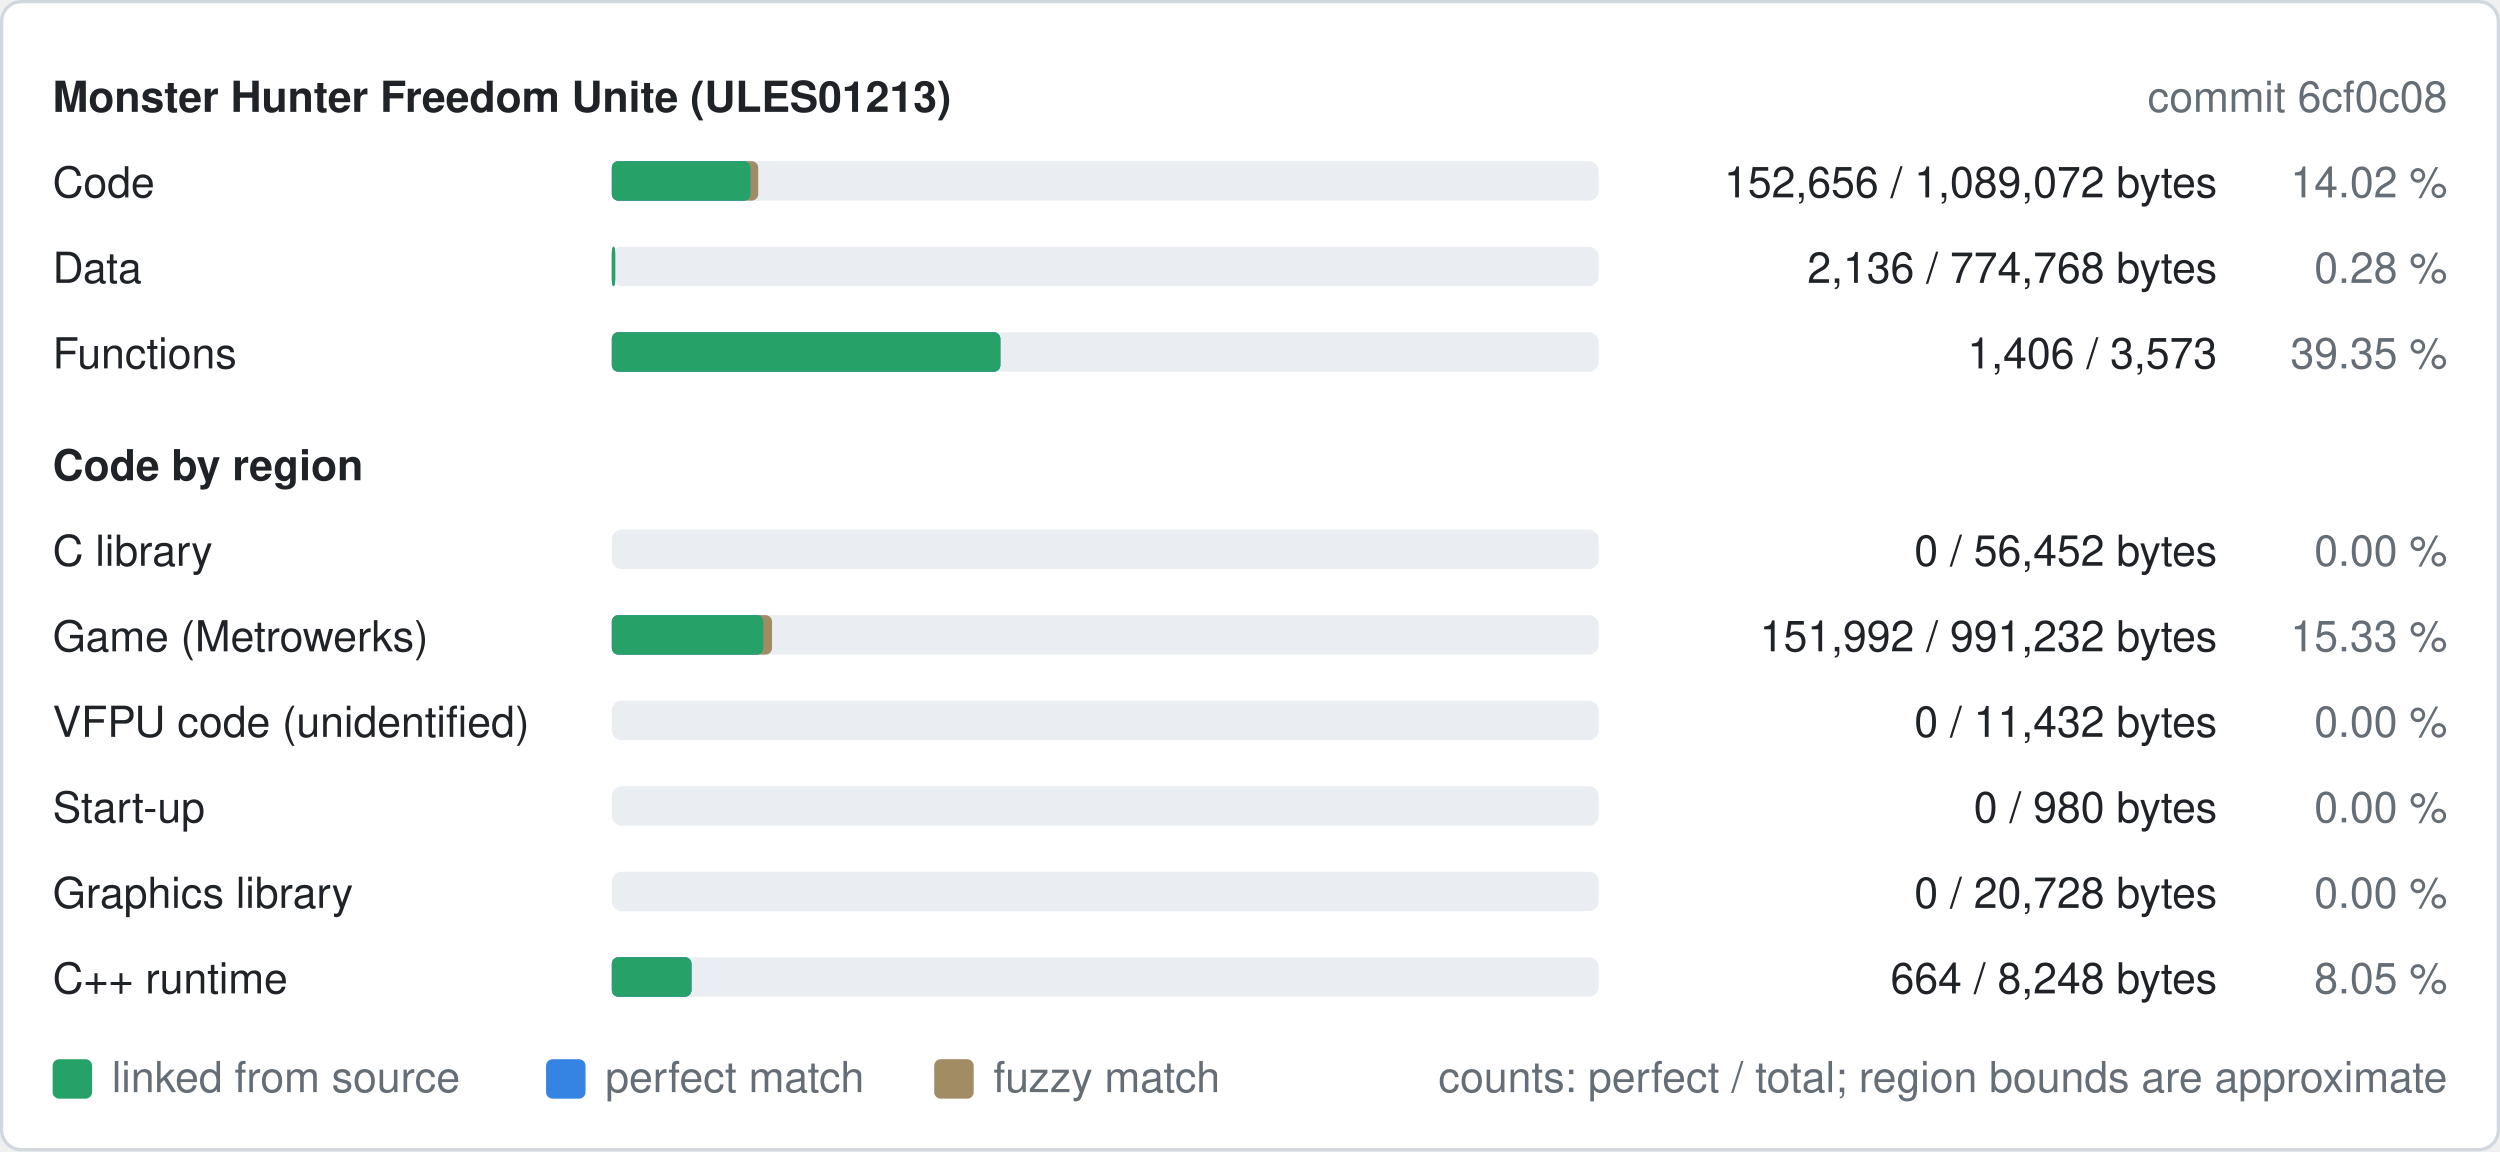
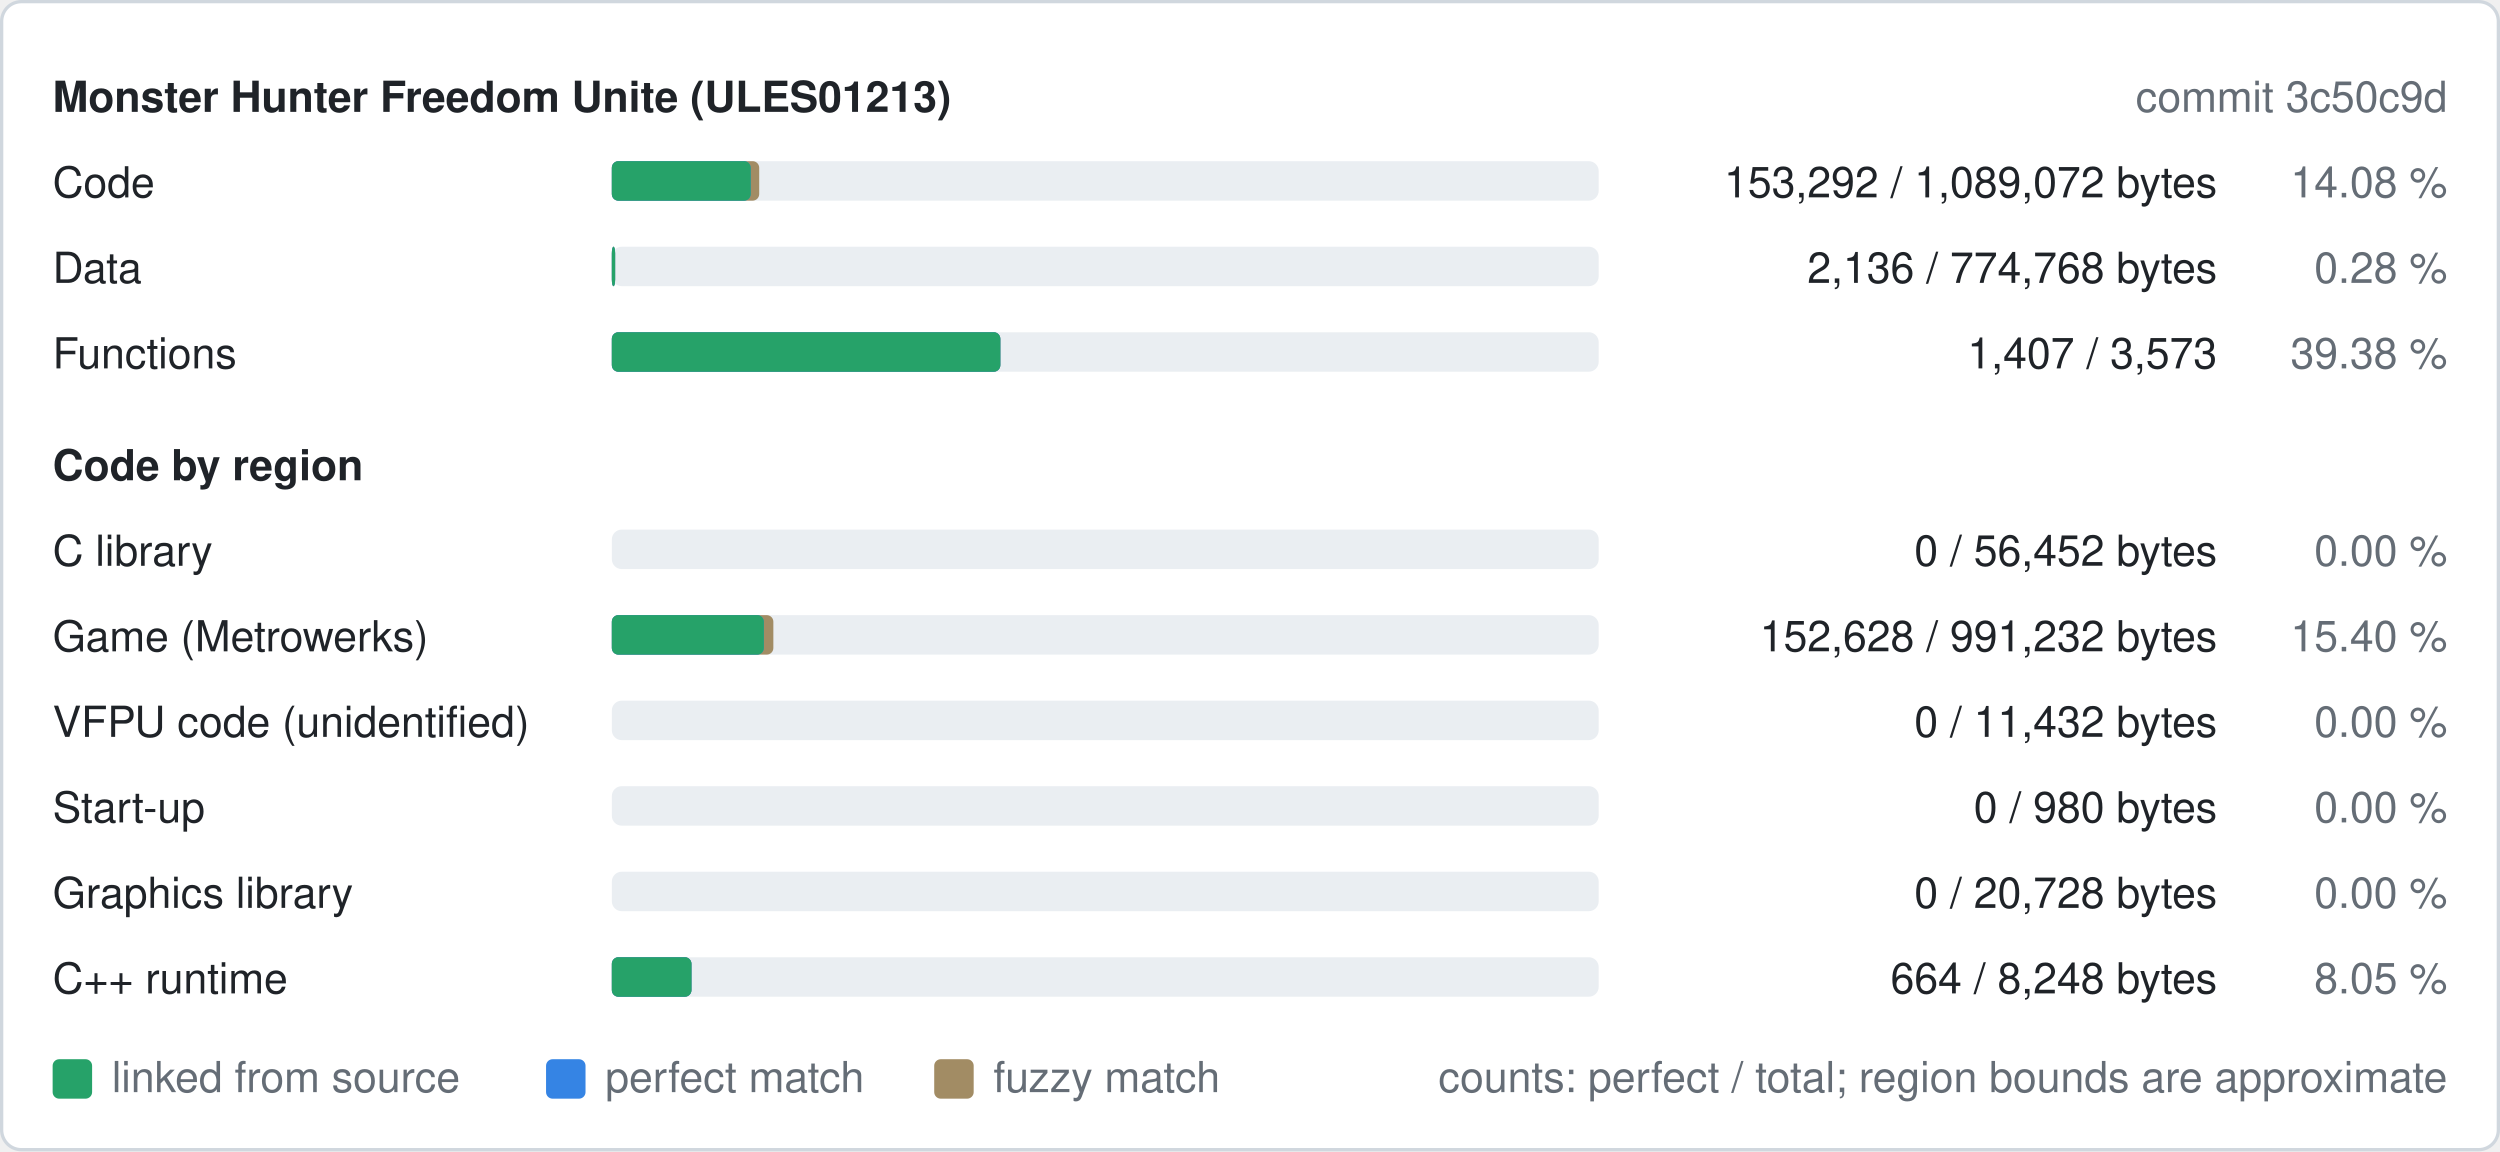
<svg xmlns="http://www.w3.org/2000/svg" width="760" height="350" viewBox="0 0 760 350" role="img" aria-label="Decompilation progress of ULES01213">
  <style>
text{font-family:-apple-system,BlinkMacSystemFont,"Segoe UI",Helvetica,Arial,sans-serif;font-size:13px}
.b{font-weight:600}
.bg{fill:#ffffff;stroke:#d0d7de}.t{fill:#1f2328}.m{fill:#656d76}.track{fill:#eaeef2}.fuzzy{fill:#a28c64}.perfect{fill:#3584e4}.linked{fill:#26a269}
@media (prefers-color-scheme: dark){.bg{fill:#0d1117;stroke:#30363d}.t{fill:#e6edf3}.m{fill:#8d96a0}.track{fill:#21262d}.fuzzy{fill:#a28c64}.perfect{fill:#3584e4}.linked{fill:#2ec27e}}
</style>
  <rect class="bg" x="0.5" y="0.5" width="759" height="349" rx="6" />
  <text class="t b" x="16" y="34">Monster Hunter Freedom Unite (ULES01213)</text>
-   <text class="m" x="744" y="34" text-anchor="end">commit 6cf0c08</text>
+   <text class="m" x="744" y="34" text-anchor="end">commit 3c50c9d</text>
  <text class="t" x="16" y="60">Code</text>
  <rect class="track" x="186" y="49" width="300" height="12" rx="3" />
-   <rect class="fuzzy" x="186" y="49" width="44.5" height="12" rx="2" />
-   <rect class="perfect" x="186" y="49" width="42.1" height="12" rx="2" />
-   <rect class="linked" x="186" y="49" width="42.1" height="12" rx="2" />
-   <text class="t" x="674" y="60" text-anchor="end">152,656 / 1,089,072 bytes</text>
-   <text class="m" x="744" y="60" text-anchor="end">14.02 %</text>
+   <rect class="fuzzy" x="186" y="49" width="44.8" height="12" rx="2" />
+   <rect class="perfect" x="186" y="49" width="42.2" height="12" rx="2" />
+   <rect class="linked" x="186" y="49" width="42.2" height="12" rx="2" />
+   <text class="t" x="674" y="60" text-anchor="end">153,292 / 1,089,072 bytes</text>
+   <text class="m" x="744" y="60" text-anchor="end">14.08 %</text>
  <text class="t" x="16" y="86">Data</text>
  <rect class="track" x="186" y="75" width="300" height="12" rx="3" />
  <rect class="fuzzy" x="186" y="75" width="1.0" height="12" rx="2" />
  <rect class="perfect" x="186" y="75" width="1.0" height="12" rx="2" />
  <rect class="linked" x="186" y="75" width="1.0" height="12" rx="2" />
  <text class="t" x="674" y="86" text-anchor="end">2,136 / 774,768 bytes</text>
  <text class="m" x="744" y="86" text-anchor="end">0.28 %</text>
  <text class="t" x="16" y="112">Functions</text>
  <rect class="track" x="186" y="101" width="300" height="12" rx="3" />
  <rect class="fuzzy" x="186" y="101" width="118.1" height="12" rx="2" />
  <rect class="perfect" x="186" y="101" width="118.1" height="12" rx="2" />
  <rect class="linked" x="186" y="101" width="118.1" height="12" rx="2" />
-   <text class="t" x="674" y="112" text-anchor="end">1,406 / 3,573</text>
-   <text class="m" x="744" y="112" text-anchor="end">39.35 %</text>
+   <text class="t" x="674" y="112" text-anchor="end">1,407 / 3,573</text>
+   <text class="m" x="744" y="112" text-anchor="end">39.38 %</text>
  <text class="t b" x="16" y="146">Code by region</text>
  <text class="t" x="16" y="172">C library</text>
  <rect class="track" x="186" y="161" width="300" height="12" rx="3" />
  <text class="t" x="674" y="172" text-anchor="end">0 / 56,452 bytes</text>
  <text class="m" x="744" y="172" text-anchor="end">0.00 %</text>
  <text class="t" x="16" y="198">Game (Metrowerks)</text>
  <rect class="track" x="186" y="187" width="300" height="12" rx="3" />
-   <rect class="fuzzy" x="186" y="187" width="48.7" height="12" rx="2" />
-   <rect class="perfect" x="186" y="187" width="46.0" height="12" rx="2" />
-   <rect class="linked" x="186" y="187" width="46.0" height="12" rx="2" />
-   <text class="t" x="674" y="198" text-anchor="end">151,992 / 991,232 bytes</text>
-   <text class="m" x="744" y="198" text-anchor="end">15.33 %</text>
+   <rect class="fuzzy" x="186" y="187" width="49.1" height="12" rx="2" />
+   <rect class="perfect" x="186" y="187" width="46.2" height="12" rx="2" />
+   <rect class="linked" x="186" y="187" width="46.2" height="12" rx="2" />
+   <text class="t" x="674" y="198" text-anchor="end">152,628 / 991,232 bytes</text>
+   <text class="m" x="744" y="198" text-anchor="end">15.40 %</text>
  <text class="t" x="16" y="224">VFPU code (unidentified)</text>
  <rect class="track" x="186" y="213" width="300" height="12" rx="3" />
  <text class="t" x="674" y="224" text-anchor="end">0 / 11,432 bytes</text>
  <text class="m" x="744" y="224" text-anchor="end">0.00 %</text>
  <text class="t" x="16" y="250">Start-up</text>
  <rect class="track" x="186" y="239" width="300" height="12" rx="3" />
  <text class="t" x="674" y="250" text-anchor="end">0 / 980 bytes</text>
  <text class="m" x="744" y="250" text-anchor="end">0.00 %</text>
  <text class="t" x="16" y="276">Graphics library</text>
  <rect class="track" x="186" y="265" width="300" height="12" rx="3" />
  <text class="t" x="674" y="276" text-anchor="end">0 / 20,728 bytes</text>
  <text class="m" x="744" y="276" text-anchor="end">0.00 %</text>
  <text class="t" x="16" y="302">C++ runtime</text>
  <rect class="track" x="186" y="291" width="300" height="12" rx="3" />
  <rect class="fuzzy" x="186" y="291" width="24.2" height="12" rx="2" />
  <rect class="perfect" x="186" y="291" width="24.2" height="12" rx="2" />
  <rect class="linked" x="186" y="291" width="24.2" height="12" rx="2" />
  <text class="t" x="674" y="302" text-anchor="end">664 / 8,248 bytes</text>
  <text class="m" x="744" y="302" text-anchor="end">8.05 %</text>
  <rect class="linked" x="16" y="322" width="12" height="12" rx="2" />
  <text class="m" x="34" y="332">linked from source</text>
  <rect class="perfect" x="166" y="322" width="12" height="12" rx="2" />
  <text class="m" x="184" y="332">perfect match</text>
  <rect class="fuzzy" x="284" y="322" width="12" height="12" rx="2" />
  <text class="m" x="302" y="332">fuzzy match</text>
  <text class="m" x="744" y="332" text-anchor="end">counts: perfect / total; region bounds are approximate</text>
</svg>
